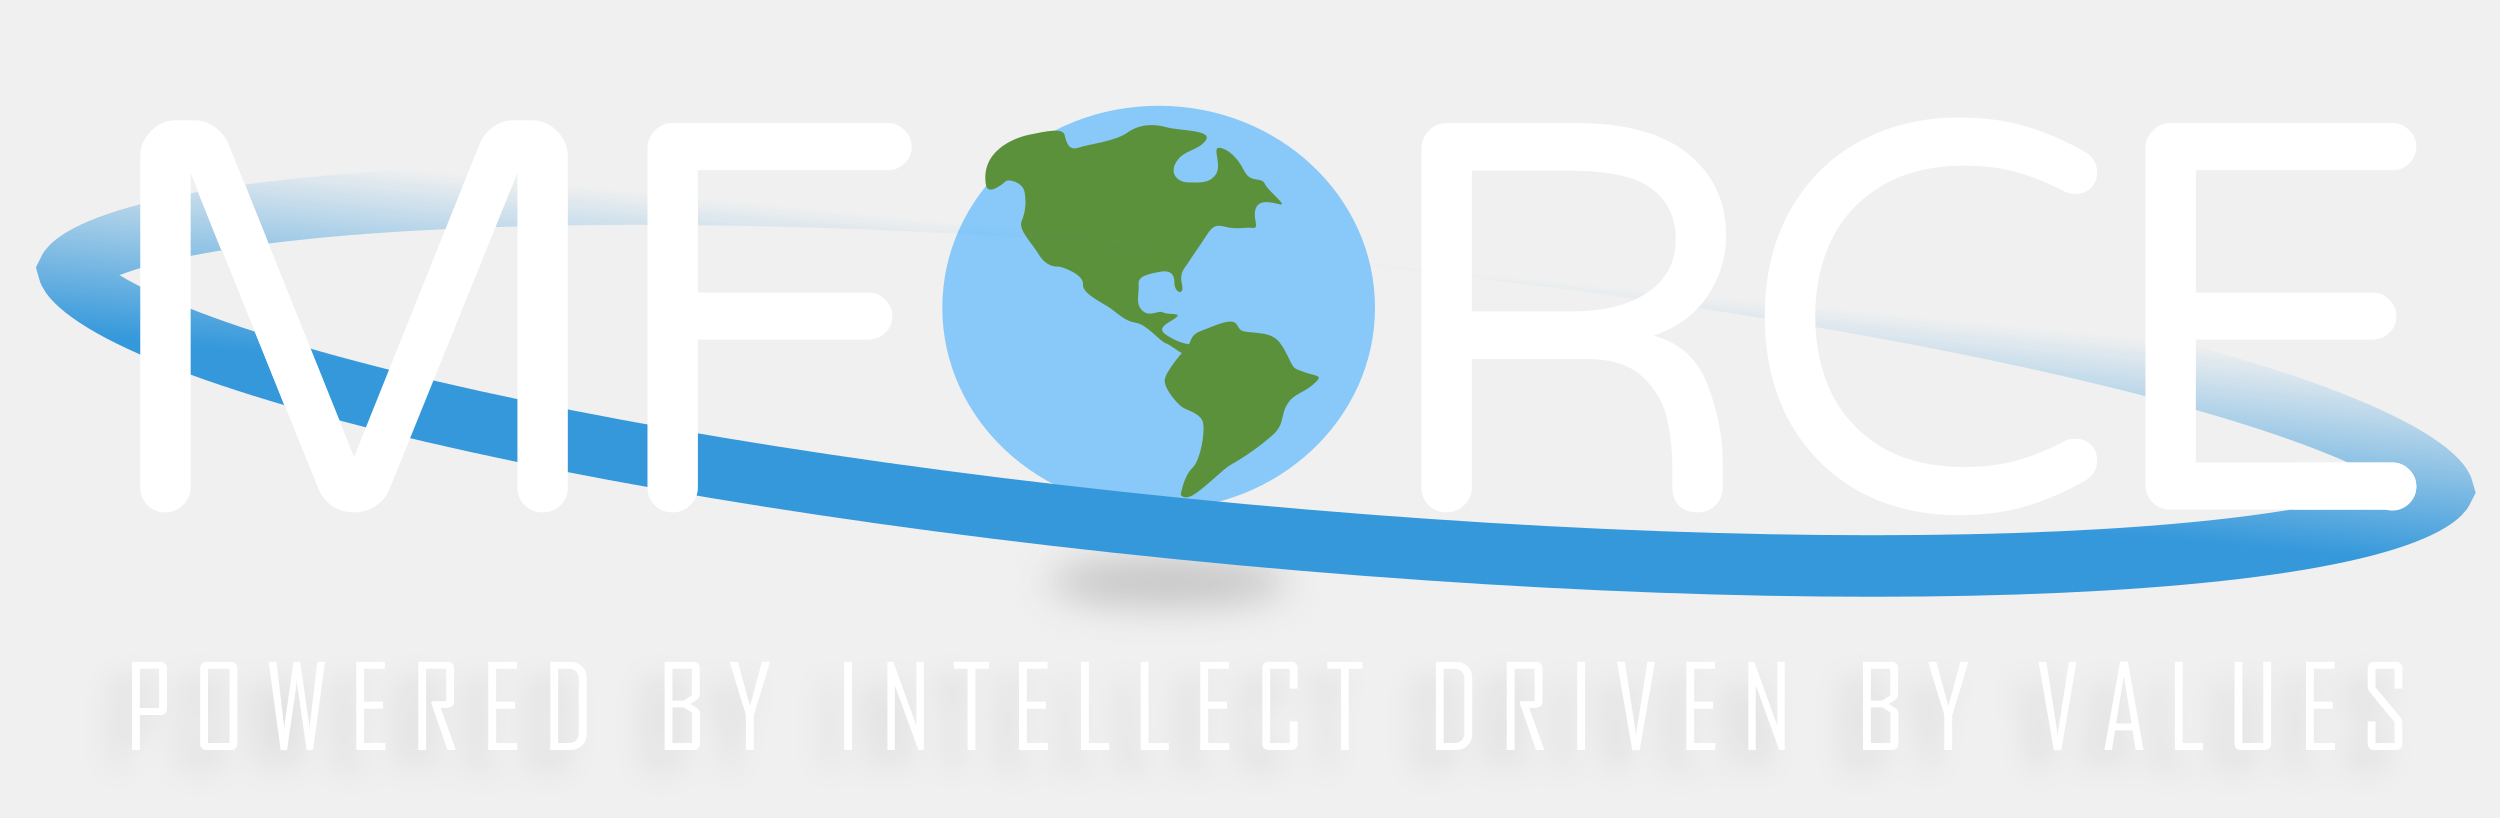
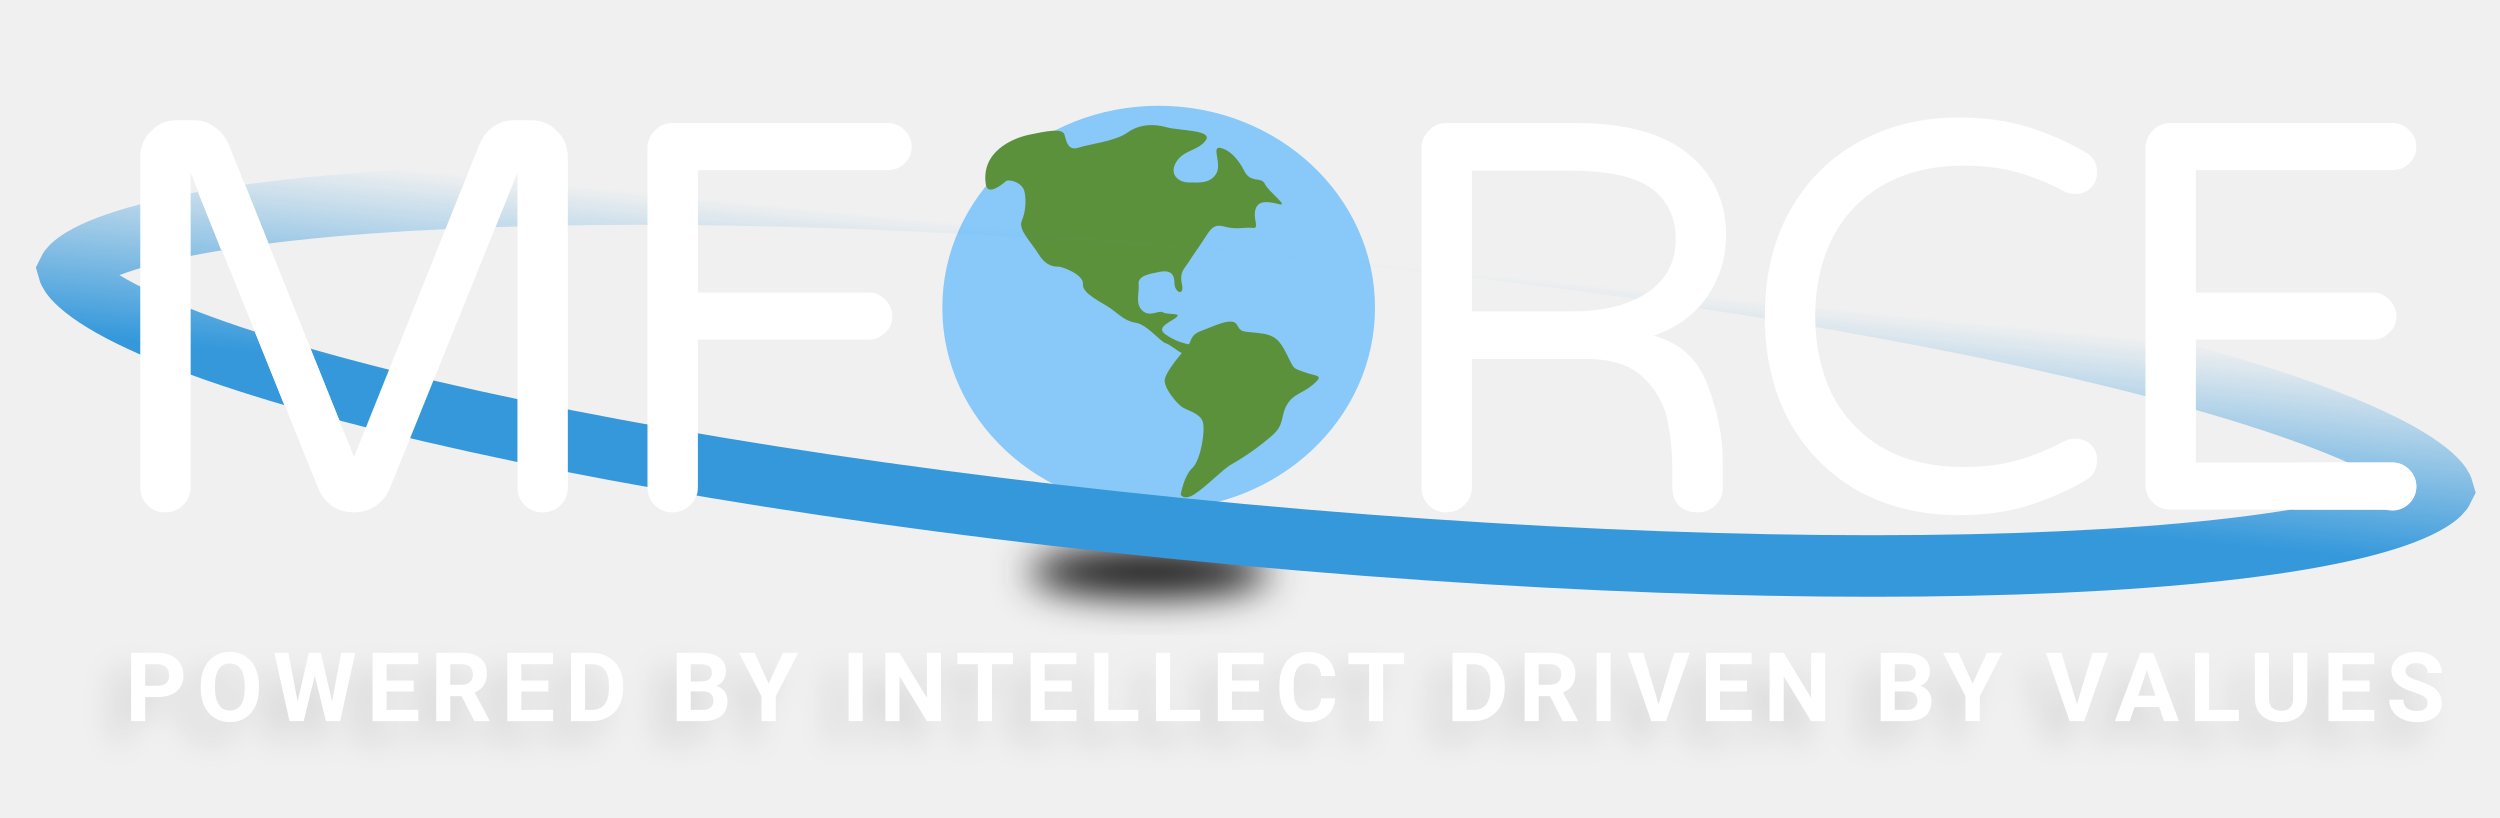
<svg xmlns="http://www.w3.org/2000/svg" width="260" height="85" viewBox="0 0 260 85" fill="none">
  <path d="M143 32C143 43.598 132.926 53 120.5 53C108.074 53 98 43.598 98 32C98 20.402 108.074 11 120.5 11C132.926 11 143 20.402 143 32Z" fill="#88C9F9" />
  <path d="M102.534 19.223C101.971 15.804 105.278 14.374 107.043 14.009C108.808 13.641 110.513 13.284 110.709 14.015C110.904 14.747 111.098 15.719 112.176 15.354C113.253 14.988 115.979 14.702 117.254 13.788C118.528 12.875 120.059 12.87 121.334 13.236C122.608 13.602 126.181 13.501 125.397 14.598C124.613 15.696 123.116 15.563 122.333 16.843C121.549 18.125 122.548 18.973 123.626 18.973C124.707 18.973 125.762 19.13 126.449 18.125C127.136 17.118 125.972 15.251 126.856 15.375C127.738 15.499 128.702 16.385 129.393 17.758C130.077 19.13 131.153 18.307 131.547 19.13C131.938 19.953 134.097 21.509 133.018 21.235C131.938 20.96 130.861 20.778 130.567 21.783C130.272 22.79 131.053 23.797 130.272 23.705C129.488 23.613 129.196 23.809 128.116 23.709C127.038 23.613 126.449 22.973 125.567 24.345C124.686 25.716 123.999 26.633 123.608 27.273C123.214 27.913 122.627 28.277 122.921 29.559C123.214 30.841 122.136 30.475 122.136 29.377C122.136 28.281 121.451 28.096 120.569 28.278C119.687 28.461 118.316 28.643 118.414 29.559C118.511 30.474 118.021 31.572 118.806 32.303C119.589 33.037 120.468 32.215 120.959 32.487C121.451 32.764 122.866 32.514 122.376 32.973C121.884 33.429 120.176 34.001 121.156 34.733C122.138 35.464 123.128 35.7 123.522 35.791C123.913 35.885 123.599 34.889 124.876 34.431C126.147 33.974 128.136 32.926 128.626 33.75C129.114 34.572 129.048 34.444 130.813 34.625C132.576 34.807 133.051 35.307 133.834 36.861C134.618 38.416 134.392 38.252 135.662 38.706C136.938 39.164 137.759 38.965 136.583 39.973C135.407 40.976 134.519 40.922 133.834 42.111C133.147 43.298 133.643 44.131 132.272 45.32C130.899 46.508 129.469 47.508 128.001 48.333C127.228 48.765 125.298 50.748 124.147 51.445C123.104 52.076 122.793 51.445 122.793 51.445C122.793 51.445 123.113 49.5 123.998 48.677C124.878 47.855 125.379 44.776 125.084 43.861C124.792 42.948 123.384 42.671 122.897 42.306C122.407 41.942 121.126 40.5 121.126 39.583C121.126 38.669 123.263 36.306 123.263 36.306C123.536 37.575 121.964 35.922 121.229 35.695C120.642 35.511 119.302 33.763 118.156 33.578C117.011 33.393 116.452 32.762 115.571 32.12C114.688 31.48 112.532 30.566 112.629 29.559C112.728 28.553 110.473 27.73 110.082 27.73C109.689 27.73 108.808 27.73 108.023 26.449C107.239 25.168 105.867 23.887 106.259 22.973C106.651 22.059 106.749 20.959 106.552 19.953C106.357 18.947 104.887 18.581 104.593 18.855C104.299 19.13 102.732 20.413 102.534 19.223Z" fill="#5C913B" />
  <g filter="url(#filter0_f)">
-     <ellipse cx="121.5" cy="60.5" rx="12.5" ry="2.5" fill="#C4C4C4" />
+     <ellipse cx="119.5" cy="59.5" rx="12.5" ry="2.5" fill="#0D0D0D" />
  </g>
  <g filter="url(#filter1_d)">
-     <path d="M17.365 73.705C17.365 73.897 17.303 74.055 17.178 74.18C17.057 74.301 16.9 74.361 16.709 74.361H14.547V78H13.732V68.83H16.709C16.9 68.83 17.057 68.891 17.178 69.012C17.303 69.133 17.365 69.289 17.365 69.481V73.705ZM16.551 73.635V69.551H14.547V73.635H16.551ZM24.687 77.35C24.687 77.541 24.625 77.697 24.5 77.818C24.379 77.939 24.223 78 24.031 78H21.465C21.273 78 21.117 77.939 20.996 77.818C20.875 77.697 20.814 77.541 20.814 77.35V69.481C20.814 69.289 20.875 69.133 20.996 69.012C21.117 68.891 21.273 68.83 21.465 68.83H24.031C24.223 68.83 24.379 68.891 24.5 69.012C24.625 69.133 24.687 69.289 24.687 69.481V77.35ZM23.873 77.279V69.551H21.629V77.279H23.873ZM33.802 68.83L32.554 78.023H31.892L30.896 71.109C30.892 70.988 30.884 70.809 30.873 70.57C30.873 70.695 30.865 70.875 30.849 71.109L29.853 78.023H29.191L27.943 68.83H28.752L29.531 75.445C29.535 75.594 29.543 75.812 29.554 76.102C29.55 75.953 29.558 75.734 29.578 75.445L30.527 68.83H31.224L32.168 75.445C32.175 75.594 32.183 75.812 32.191 76.102C32.191 75.953 32.201 75.734 32.22 75.445L33 68.83H33.802ZM40.064 78H37.052V68.83H40.029V69.551H37.867V72.973H39.836V73.705H37.867V77.279H40.064V78ZM47.404 78H46.548L44.843 73.09L44.955 72.926H46.408V69.551H44.316V78H43.501V68.83H46.572C46.763 68.83 46.919 68.891 47.04 69.012C47.161 69.133 47.222 69.289 47.222 69.481V72.961C47.222 73.402 46.925 73.623 46.331 73.623C46.273 73.623 46.187 73.621 46.074 73.617C45.96 73.609 45.878 73.606 45.828 73.606C46.355 75.066 46.88 76.531 47.404 78ZM53.794 78H50.782V68.83H53.759V69.551H51.597V72.973H53.566V73.705H51.597V77.279H53.794V78ZM61.011 76.342C61.011 76.826 60.851 77.225 60.53 77.537C60.214 77.846 59.813 78 59.329 78H57.231V68.83H59.329C59.817 68.83 60.22 68.986 60.536 69.299C60.853 69.607 61.011 70.004 61.011 70.488V76.342ZM60.196 76.26V70.559C60.196 70.258 60.101 70.016 59.909 69.832C59.722 69.644 59.478 69.551 59.177 69.551H58.046V77.279H59.13C59.446 77.279 59.702 77.189 59.898 77.01C60.097 76.826 60.196 76.576 60.196 76.26ZM72.796 77.35C72.796 77.541 72.735 77.697 72.614 77.818C72.493 77.939 72.337 78 72.145 78H69.122V68.83H72.122C72.313 68.83 72.469 68.891 72.591 69.012C72.712 69.133 72.772 69.289 72.772 69.481V72.205C72.772 72.447 72.663 72.65 72.444 72.814C72.229 72.943 72.014 73.072 71.799 73.201L72.491 73.647C72.694 73.772 72.796 73.967 72.796 74.232V77.35ZM71.952 72.311V69.551H69.936V72.861H71.137L71.952 72.311ZM71.975 77.279V74.109L71.149 73.57H69.936V77.279H71.975ZM80.065 68.883L78.952 72.592C78.811 72.963 78.626 73.582 78.395 74.449V78H77.581V74.449C77.526 74.152 77.442 73.84 77.329 73.512C77.141 72.949 77.04 72.643 77.024 72.592L75.911 68.883C75.911 68.879 75.911 68.861 75.911 68.83H76.737L77.997 73.418L79.245 68.83H80.065C80.065 68.857 80.065 68.875 80.065 68.883ZM88.604 78H87.789V68.83H88.604V78ZM96.072 78H95.51L93.061 71.256V78H92.293V68.83H92.902L95.305 75.457V68.83H96.072V78ZM102.861 69.551H101.443V78H100.629V69.551H99.199V68.83H102.861V69.551ZM108.988 78H105.976V68.83H108.953V69.551H106.791V72.973H108.76V73.705H106.791V77.279H108.988V78ZM115.355 78H112.425V68.83H113.24V77.279H115.355V78ZM121.558 78H118.628V68.83H119.443V77.279H121.558V78ZM127.843 78H124.831V68.83H127.808V69.551H125.646V72.973H127.615V73.705H125.646V77.279H127.843V78ZM134.954 77.35C134.954 77.541 134.892 77.697 134.767 77.818C134.642 77.939 134.484 78 134.292 78H131.931C131.739 78 131.583 77.939 131.462 77.818C131.341 77.697 131.28 77.541 131.28 77.35V69.481C131.28 69.289 131.341 69.133 131.462 69.012C131.583 68.891 131.739 68.83 131.931 68.83H134.292C134.484 68.83 134.642 68.891 134.767 69.012C134.892 69.133 134.954 69.289 134.954 69.481V71.613H134.134V69.551H132.095V77.279H134.134V75.023H134.954V77.35ZM141.696 69.551H140.278V78H139.464V69.551H138.034V68.83H141.696V69.551ZM153.106 76.342C153.106 76.826 152.946 77.225 152.626 77.537C152.309 77.846 151.909 78 151.424 78H149.327V68.83H151.424C151.913 68.83 152.315 68.986 152.631 69.299C152.948 69.607 153.106 70.004 153.106 70.488V76.342ZM152.292 76.26V70.559C152.292 70.258 152.196 70.016 152.005 69.832C151.817 69.644 151.573 69.551 151.272 69.551H150.141V77.279H151.225C151.542 77.279 151.798 77.189 151.993 77.01C152.192 76.826 152.292 76.576 152.292 76.26ZM160.604 78H159.749L158.043 73.09L158.155 72.926H159.608V69.551H157.516V78H156.702V68.83H159.772C159.963 68.83 160.12 68.891 160.241 69.012C160.362 69.133 160.422 69.289 160.422 69.481V72.961C160.422 73.402 160.125 73.623 159.532 73.623C159.473 73.623 159.387 73.621 159.274 73.617C159.161 73.609 159.079 73.606 159.028 73.606C159.555 75.066 160.081 76.531 160.604 78ZM164.844 78H164.03V68.83H164.844V78ZM172.113 68.83L170.526 78.023H169.758L168.17 68.83H168.979L170.115 76.131C170.115 76.131 170.127 76.33 170.151 76.728C170.154 76.592 170.168 76.393 170.192 76.131L171.328 68.83H172.113ZM178.393 78H175.381V68.83H178.357V69.551H176.195V72.973H178.164V73.705H176.195V77.279H178.393V78ZM185.609 78H185.047L182.598 71.256V78H181.83V68.83H182.439L184.842 75.457V68.83H185.609V78ZM197.429 77.35C197.429 77.541 197.369 77.697 197.248 77.818C197.126 77.939 196.97 78 196.779 78H193.755V68.83H196.755C196.947 68.83 197.103 68.891 197.224 69.012C197.345 69.133 197.406 69.289 197.406 69.481V72.205C197.406 72.447 197.296 72.65 197.078 72.814C196.863 72.943 196.648 73.072 196.433 73.201L197.125 73.647C197.328 73.772 197.429 73.967 197.429 74.232V77.35ZM196.585 72.311V69.551H194.57V72.861H195.771L196.585 72.311ZM196.609 77.279V74.109L195.783 73.57H194.57V77.279H196.609ZM204.699 68.883L203.585 72.592C203.445 72.963 203.259 73.582 203.029 74.449V78H202.214V74.449C202.16 74.152 202.076 73.84 201.962 73.512C201.775 72.949 201.673 72.643 201.658 72.592L200.544 68.883C200.544 68.879 200.544 68.861 200.544 68.83H201.37L202.63 73.418L203.878 68.83H204.699C204.699 68.857 204.699 68.875 204.699 68.883ZM215.956 68.83L214.368 78.023H213.601L212.013 68.83H212.821L213.958 76.131C213.958 76.131 213.97 76.33 213.993 76.728C213.997 76.592 214.011 76.393 214.034 76.131L215.171 68.83H215.956ZM222.921 78H222.112L221.79 75.961H219.968L219.645 78H218.86V77.977L220.495 68.807H221.298L222.921 78ZM221.684 75.24L220.882 70.272L220.073 75.24H221.684ZM229.118 78H226.188V68.83H227.003V77.279H229.118V78ZM236.194 77.35C236.194 77.541 236.131 77.697 236.006 77.818C235.885 77.939 235.729 78 235.538 78H233.042C232.85 78 232.694 77.939 232.573 77.818C232.452 77.697 232.391 77.541 232.391 77.35V68.83H233.206V77.279H235.379V68.83H236.194V77.35ZM242.836 78H239.825V68.83H242.801V69.551H240.639V72.973H242.608V73.705H240.639V77.279H242.836V78ZM249.848 77.35C249.848 77.541 249.787 77.697 249.666 77.818C249.549 77.939 249.395 78 249.203 78H246.895C246.703 78 246.545 77.939 246.42 77.818C246.299 77.697 246.239 77.541 246.239 77.35V75.023H247.053V77.279H249.033V75.094L246.502 72.035C246.326 71.824 246.239 71.592 246.239 71.338V69.481C246.239 69.289 246.299 69.133 246.42 69.012C246.545 68.891 246.703 68.83 246.895 68.83H249.203C249.395 68.83 249.549 68.891 249.666 69.012C249.787 69.133 249.848 69.289 249.848 69.481V71.613H249.033V69.551H247.053V71.484L249.596 74.543C249.764 74.746 249.848 74.975 249.848 75.228V77.35Z" fill="white" />
+     <path d="M15.1 72.495V75H13.635V67.891H16.408C16.942 67.891 17.411 67.988 17.814 68.184C18.221 68.379 18.534 68.657 18.752 69.019C18.97 69.377 19.079 69.785 19.079 70.244C19.079 70.941 18.84 71.491 18.361 71.894C17.886 72.295 17.227 72.495 16.384 72.495H15.1ZM15.1 71.309H16.408C16.796 71.309 17.09 71.217 17.292 71.035C17.497 70.853 17.6 70.592 17.6 70.254C17.6 69.906 17.497 69.624 17.292 69.409C17.087 69.194 16.804 69.084 16.442 69.077H15.1V71.309ZM26.93 71.606C26.93 72.306 26.806 72.92 26.559 73.447C26.311 73.975 25.956 74.382 25.494 74.668C25.035 74.954 24.508 75.098 23.912 75.098C23.323 75.098 22.797 74.956 22.335 74.673C21.873 74.39 21.515 73.986 21.261 73.462C21.007 72.935 20.878 72.329 20.875 71.645V71.294C20.875 70.594 21 69.979 21.251 69.448C21.505 68.914 21.861 68.506 22.32 68.223C22.783 67.936 23.31 67.793 23.902 67.793C24.495 67.793 25.02 67.936 25.48 68.223C25.942 68.506 26.298 68.914 26.549 69.448C26.803 69.979 26.93 70.592 26.93 71.289V71.606ZM25.445 71.284C25.445 70.539 25.312 69.972 25.045 69.585C24.778 69.198 24.397 69.004 23.902 69.004C23.411 69.004 23.032 69.196 22.765 69.58C22.498 69.961 22.363 70.521 22.359 71.26V71.606C22.359 72.332 22.493 72.895 22.76 73.296C23.027 73.696 23.411 73.897 23.912 73.897C24.404 73.897 24.781 73.704 25.045 73.32C25.309 72.933 25.442 72.37 25.445 71.631V71.284ZM34.531 72.949L35.488 67.891H36.948L35.371 75H33.897L32.739 70.244L31.582 75H30.107L28.53 67.891H29.99L30.952 72.939L32.124 67.891H33.364L34.531 72.949ZM43.022 71.919H40.209V73.823H43.51V75H38.744V67.891H43.5V69.077H40.209V70.772H43.022V71.919ZM48.001 72.397H46.834V75H45.369V67.891H48.011C48.851 67.891 49.498 68.078 49.954 68.452C50.41 68.826 50.638 69.356 50.638 70.039C50.638 70.524 50.532 70.929 50.32 71.255C50.112 71.577 49.795 71.834 49.368 72.026L50.906 74.932V75H49.334L48.001 72.397ZM46.834 71.211H48.016C48.383 71.211 48.668 71.118 48.87 70.933C49.072 70.744 49.173 70.485 49.173 70.156C49.173 69.821 49.077 69.557 48.885 69.365C48.696 69.173 48.405 69.077 48.011 69.077H46.834V71.211ZM57.033 71.919H54.221V73.823H57.522V75H52.756V67.891H57.512V69.077H54.221V70.772H57.033V71.919ZM59.381 75V67.891H61.568C62.193 67.891 62.752 68.032 63.243 68.315C63.738 68.595 64.124 68.996 64.4 69.517C64.677 70.034 64.815 70.623 64.815 71.284V71.611C64.815 72.272 64.679 72.86 64.405 73.374C64.135 73.888 63.753 74.287 63.258 74.57C62.763 74.853 62.205 74.997 61.583 75H59.381ZM60.846 69.077V73.823H61.554C62.127 73.823 62.565 73.636 62.867 73.262C63.17 72.887 63.325 72.352 63.331 71.655V71.279C63.331 70.557 63.181 70.01 62.882 69.639C62.582 69.264 62.145 69.077 61.568 69.077H60.846ZM70.375 75V67.891H72.865C73.728 67.891 74.382 68.057 74.828 68.389C75.274 68.717 75.497 69.201 75.497 69.839C75.497 70.187 75.408 70.495 75.228 70.762C75.049 71.025 74.8 71.219 74.481 71.343C74.846 71.434 75.132 71.618 75.341 71.894C75.552 72.171 75.658 72.51 75.658 72.91C75.658 73.594 75.44 74.111 75.004 74.463C74.568 74.814 73.946 74.993 73.139 75H70.375ZM71.84 71.904V73.823H73.095C73.44 73.823 73.708 73.742 73.9 73.579C74.096 73.413 74.193 73.185 74.193 72.895C74.193 72.245 73.856 71.914 73.183 71.904H71.84ZM71.84 70.869H72.924C73.663 70.856 74.032 70.561 74.032 69.985C74.032 69.663 73.938 69.432 73.749 69.292C73.564 69.149 73.269 69.077 72.865 69.077H71.84V70.869ZM79.939 71.094L81.419 67.891H83.02L80.686 72.422V75H79.197V72.422L76.863 67.891H78.47L79.939 71.094ZM89.718 75H88.253V67.891H89.718V75ZM97.861 75H96.397L93.545 70.322V75H92.08V67.891H93.545L96.401 72.578V67.891H97.861V75ZM105.346 69.077H103.168V75H101.703V69.077H99.555V67.891H105.346V69.077ZM111.463 71.919H108.65V73.823H111.951V75H107.186V67.891H111.941V69.077H108.65V70.772H111.463V71.919ZM115.275 73.823H118.386V75H113.811V67.891H115.275V73.823ZM121.695 73.823H124.806V75H120.23V67.891H121.695V73.823ZM130.928 71.919H128.115V73.823H131.416V75H126.65V67.891H131.406V69.077H128.115V70.772H130.928V71.919ZM138.856 72.632C138.801 73.397 138.518 73.999 138.007 74.439C137.499 74.878 136.828 75.098 135.995 75.098C135.084 75.098 134.366 74.792 133.842 74.18C133.321 73.564 133.061 72.721 133.061 71.65V71.216C133.061 70.532 133.181 69.93 133.422 69.409C133.663 68.888 134.006 68.49 134.452 68.213C134.901 67.933 135.422 67.793 136.015 67.793C136.835 67.793 137.496 68.013 137.997 68.452C138.498 68.892 138.788 69.508 138.866 70.303H137.401C137.366 69.844 137.237 69.512 137.016 69.307C136.798 69.098 136.464 68.994 136.015 68.994C135.526 68.994 135.16 69.17 134.916 69.522C134.675 69.87 134.551 70.412 134.545 71.147V71.685C134.545 72.453 134.66 73.014 134.892 73.369C135.126 73.724 135.494 73.901 135.995 73.901C136.448 73.901 136.785 73.799 137.006 73.594C137.23 73.385 137.359 73.065 137.392 72.632H138.856ZM146.023 69.077H143.846V75H142.381V69.077H140.232V67.891H146.023V69.077ZM151.061 75V67.891H153.248C153.873 67.891 154.431 68.032 154.923 68.315C155.418 68.595 155.803 68.996 156.08 69.517C156.357 70.034 156.495 70.623 156.495 71.284V71.611C156.495 72.272 156.358 72.86 156.085 73.374C155.815 73.888 155.432 74.287 154.938 74.57C154.443 74.853 153.884 74.997 153.263 75H151.061ZM152.525 69.077V73.823H153.233C153.806 73.823 154.244 73.636 154.547 73.262C154.85 72.887 155.004 72.352 155.011 71.655V71.279C155.011 70.557 154.861 70.01 154.562 69.639C154.262 69.264 153.824 69.077 153.248 69.077H152.525ZM161.196 72.397H160.029V75H158.564V67.891H161.206C162.046 67.891 162.694 68.078 163.149 68.452C163.605 68.826 163.833 69.356 163.833 70.039C163.833 70.524 163.727 70.929 163.516 71.255C163.307 71.577 162.99 71.834 162.563 72.026L164.102 74.932V75H162.529L161.196 72.397ZM160.029 71.211H161.211C161.579 71.211 161.864 71.118 162.065 70.933C162.267 70.744 162.368 70.485 162.368 70.156C162.368 69.821 162.272 69.557 162.08 69.365C161.891 69.173 161.6 69.077 161.206 69.077H160.029V71.211ZM167.509 75H166.044V67.891H167.509V75ZM172.498 73.237L174.109 67.891H175.74L173.265 75H171.736L169.271 67.891H170.896L172.498 73.237ZM181.691 71.919H178.879V73.823H182.18V75H177.414V67.891H182.17V69.077H178.879V70.772H181.691V71.919ZM189.82 75H188.355L185.504 70.322V75H184.039V67.891H185.504L188.36 72.578V67.891H189.82V75ZM195.59 75V67.891H198.08C198.943 67.891 199.597 68.057 200.043 68.389C200.489 68.717 200.712 69.201 200.712 69.839C200.712 70.187 200.622 70.495 200.443 70.762C200.264 71.025 200.015 71.219 199.696 71.343C200.061 71.434 200.347 71.618 200.556 71.894C200.767 72.171 200.873 72.51 200.873 72.91C200.873 73.594 200.655 74.111 200.219 74.463C199.783 74.814 199.161 74.993 198.354 75H195.59ZM197.055 71.904V73.823H198.31C198.655 73.823 198.923 73.742 199.115 73.579C199.311 73.413 199.408 73.185 199.408 72.895C199.408 72.245 199.071 71.914 198.397 71.904H197.055ZM197.055 70.869H198.139C198.878 70.856 199.247 70.561 199.247 69.985C199.247 69.663 199.153 69.432 198.964 69.292C198.778 69.149 198.484 69.077 198.08 69.077H197.055V70.869ZM205.154 71.094L206.634 67.891H208.235L205.901 72.422V75H204.412V72.422L202.078 67.891H203.685L205.154 71.094ZM216.002 73.237L217.613 67.891H219.244L216.769 75H215.24L212.774 67.891H214.4L216.002 73.237ZM224.561 73.535H221.992L221.504 75H219.946L222.593 67.891H223.95L226.611 75H225.054L224.561 73.535ZM222.388 72.349H224.165L223.271 69.688L222.388 72.349ZM229.74 73.823H232.851V75H228.275V67.891H229.74V73.823ZM239.959 67.891V72.573C239.959 73.351 239.715 73.966 239.227 74.419C238.742 74.871 238.077 75.098 237.234 75.098C236.404 75.098 235.745 74.878 235.257 74.439C234.769 73.999 234.52 73.395 234.51 72.627V67.891H235.975V72.583C235.975 73.049 236.085 73.389 236.307 73.603C236.531 73.815 236.84 73.921 237.234 73.921C238.058 73.921 238.476 73.488 238.489 72.622V67.891H239.959ZM246.438 71.919H243.625V73.823H246.926V75H242.16V67.891H246.916V69.077H243.625V70.772H246.438V71.919ZM252.472 73.135C252.472 72.858 252.374 72.647 252.179 72.5C251.983 72.35 251.632 72.194 251.124 72.031C250.616 71.865 250.214 71.703 249.918 71.543C249.111 71.107 248.707 70.519 248.707 69.78C248.707 69.396 248.814 69.054 249.029 68.755C249.247 68.452 249.558 68.216 249.962 68.047C250.369 67.878 250.825 67.793 251.329 67.793C251.837 67.793 252.289 67.886 252.687 68.071C253.084 68.254 253.391 68.512 253.609 68.848C253.831 69.183 253.941 69.564 253.941 69.99H252.477C252.477 69.665 252.374 69.412 252.169 69.233C251.964 69.051 251.676 68.96 251.305 68.96C250.947 68.96 250.668 69.037 250.47 69.189C250.271 69.339 250.172 69.538 250.172 69.785C250.172 70.016 250.287 70.21 250.519 70.366C250.753 70.522 251.096 70.669 251.549 70.806C252.382 71.056 252.989 71.367 253.37 71.738C253.751 72.109 253.941 72.572 253.941 73.125C253.941 73.74 253.709 74.224 253.243 74.575C252.778 74.924 252.151 75.098 251.363 75.098C250.816 75.098 250.318 74.998 249.869 74.8C249.42 74.598 249.076 74.323 248.839 73.975C248.604 73.626 248.487 73.223 248.487 72.764H249.957C249.957 73.548 250.426 73.94 251.363 73.94C251.712 73.94 251.983 73.87 252.179 73.731C252.374 73.587 252.472 73.389 252.472 73.135Z" fill="white" />
  </g>
  <path d="M252.907 49.481C253.835 50.313 254.024 50.787 254.062 50.924C253.999 51.052 253.727 51.483 252.662 52.132C251.248 52.993 248.994 53.878 245.811 54.701C239.485 56.338 230.258 57.542 218.714 58.222C195.676 59.58 163.98 58.822 129.113 55.602C94.245 52.382 62.947 47.322 40.547 41.769C29.323 38.986 20.472 36.112 14.553 33.345C11.575 31.953 9.521 30.671 8.289 29.564C7.361 28.732 7.172 28.258 7.134 28.121C7.196 27.993 7.469 27.562 8.533 26.914C9.948 26.052 12.202 25.167 15.384 24.344C21.71 22.707 30.937 21.503 42.481 20.823C65.519 19.466 97.215 20.223 132.083 23.443C166.95 26.663 198.249 31.723 220.649 37.276C231.873 40.059 240.723 42.933 246.642 45.7C249.621 47.092 251.674 48.375 252.907 49.481Z" stroke="url(#paint0_linear)" stroke-width="6.4" />
  <path d="M17.179 53.288C16.45 53.288 15.835 53.038 15.336 52.539C14.837 52.04 14.587 51.426 14.587 50.696V16.309C14.587 15.272 14.952 14.389 15.682 13.659C16.411 12.891 17.294 12.507 18.331 12.507H20.232C21 12.507 21.691 12.738 22.306 13.198C22.958 13.659 23.438 14.235 23.746 14.926L36.821 47.528L49.896 14.926C50.203 14.235 50.664 13.659 51.278 13.198C51.931 12.738 52.642 12.507 53.41 12.507H55.31C56.347 12.507 57.23 12.891 57.96 13.659C58.69 14.389 59.054 15.272 59.054 16.309V50.696C59.054 51.426 58.805 52.04 58.306 52.539C57.806 53.038 57.192 53.288 56.462 53.288C55.733 53.288 55.099 53.038 54.562 52.539C54.062 52.04 53.813 51.426 53.813 50.696V17.979L40.507 50.869C40.2 51.598 39.701 52.194 39.01 52.654C38.357 53.077 37.627 53.288 36.821 53.288C36.014 53.288 35.266 53.077 34.574 52.654C33.922 52.194 33.442 51.598 33.134 50.869L19.829 17.979V50.696C19.829 51.426 19.56 52.04 19.022 52.539C18.523 53.038 17.909 53.288 17.179 53.288ZM69.93 53.288C69.201 53.288 68.586 53.038 68.087 52.539C67.588 52.04 67.338 51.426 67.338 50.696V15.445C67.338 14.715 67.588 14.101 68.087 13.602C68.586 13.064 69.201 12.795 69.93 12.795H92.337C93.028 12.795 93.604 13.045 94.065 13.544C94.564 14.005 94.814 14.581 94.814 15.272C94.814 15.963 94.564 16.539 94.065 17C93.604 17.461 93.028 17.691 92.337 17.691H72.58V30.421H90.321C91.012 30.421 91.588 30.67 92.049 31.17C92.548 31.63 92.798 32.206 92.798 32.898C92.798 33.589 92.548 34.165 92.049 34.626C91.588 35.086 91.012 35.317 90.321 35.317H72.58V50.696C72.58 51.426 72.311 52.04 71.774 52.539C71.274 53.038 70.66 53.288 69.93 53.288ZM150.424 53.288C149.695 53.288 149.08 53.038 148.581 52.539C148.082 52.04 147.832 51.426 147.832 50.696V15.445C147.832 14.715 148.082 14.101 148.581 13.602C149.08 13.064 149.695 12.795 150.424 12.795H163.845C169.067 12.795 172.984 13.87 175.595 16.021C178.207 18.171 179.512 20.994 179.512 24.488C179.512 26.792 178.859 28.904 177.554 30.824C176.287 32.706 174.424 34.069 171.967 34.914C174.731 35.643 176.613 37.371 177.611 40.098C178.648 42.786 179.167 45.435 179.167 48.046V50.696C179.167 51.426 178.917 52.04 178.418 52.539C177.919 53.038 177.304 53.288 176.575 53.288C175.768 53.288 175.115 53.058 174.616 52.597C174.155 52.098 173.925 51.464 173.925 50.696V48.968C173.925 47.048 173.752 45.282 173.407 43.669C173.061 42.018 172.235 40.558 170.93 39.291C169.624 37.986 167.647 37.333 164.997 37.333H153.074V50.696C153.074 51.426 152.805 52.04 152.267 52.539C151.768 53.038 151.154 53.288 150.424 53.288ZM163.499 32.379C166.802 32.379 169.413 31.726 171.333 30.421C173.291 29.115 174.271 27.272 174.271 24.891C174.271 22.587 173.426 20.821 171.736 19.592C170.085 18.363 167.243 17.749 163.211 17.749H153.074V32.379H163.499ZM203.699 53.576C199.859 53.576 196.403 52.75 193.331 51.099C190.298 49.41 187.898 47.01 186.131 43.899C184.403 40.75 183.539 37.083 183.539 32.898C183.539 28.712 184.403 25.064 186.131 21.954C187.898 18.805 190.298 16.405 193.331 14.754C196.403 13.064 199.859 12.219 203.699 12.219C206.31 12.219 208.634 12.526 210.669 13.141C212.742 13.755 214.797 14.638 216.832 15.79C217.677 16.251 218.099 16.981 218.099 17.979C218.099 18.555 217.888 19.074 217.466 19.534C217.043 19.957 216.486 20.168 215.795 20.168C215.411 20.168 215.066 20.091 214.758 19.938C213.069 19.054 211.418 18.382 209.805 17.922C208.192 17.461 206.33 17.23 204.218 17.23C200.915 17.23 198.093 17.922 195.75 19.304C193.446 20.648 191.699 22.51 190.509 24.891C189.357 27.234 188.781 29.902 188.781 32.898C188.781 35.893 189.357 38.581 190.509 40.962C191.699 43.304 193.446 45.166 195.75 46.549C198.093 47.893 200.915 48.565 204.218 48.565C206.33 48.565 208.192 48.334 209.805 47.874C211.418 47.413 213.069 46.741 214.758 45.858C215.066 45.704 215.411 45.627 215.795 45.627C216.486 45.627 217.043 45.838 217.466 46.261C217.888 46.683 218.099 47.202 218.099 47.816C218.099 48.814 217.677 49.544 216.832 50.005C214.797 51.157 212.742 52.04 210.669 52.654C208.634 53.269 206.31 53.576 203.699 53.576ZM225.72 53C224.991 53 224.376 52.75 223.877 52.251C223.378 51.752 223.128 51.138 223.128 50.408V15.445C223.128 14.715 223.378 14.101 223.877 13.602C224.376 13.064 224.991 12.795 225.72 12.795H248.818C249.509 12.795 250.085 13.045 250.546 13.544C251.045 14.005 251.295 14.581 251.295 15.272C251.295 15.963 251.045 16.539 250.546 17C250.085 17.461 249.509 17.691 248.818 17.691H228.37V30.421H246.744C247.436 30.421 248.012 30.67 248.472 31.17C248.972 31.63 249.221 32.206 249.221 32.898C249.221 33.589 248.972 34.165 248.472 34.626C248.012 35.086 247.436 35.317 246.744 35.317H228.37V48.104H248.818C249.509 48.104 250.085 48.354 250.546 48.853C251.045 49.314 251.295 49.89 251.295 50.581C251.295 51.272 251.045 51.848 250.546 52.309C250.085 52.77 249.509 53 248.818 53H225.72Z" fill="white" />
  <path d="M26.5 34.5L32.3 36.3L35.4 44L29.55 42.1L26.5 34.5Z" fill="white" />
  <path d="M25.4 19L20.6 20L23 26L28 25.5L25.4 19Z" fill="white" />
  <circle cx="248.8" cy="50.6" r="2.5" fill="white" />
  <path d="M238.963 48.104L248.5 48.1C248.5 48.1 248.5 53 248 53C247.5 53 238.5 53 238.5 53L238.963 48.104Z" fill="white" />
  <defs>
-     <filter id="filter0_f" x="105" y="54" width="33" height="13" filterUnits="userSpaceOnUse" color-interpolation-filters="sRGB">
+     <filter id="filter0_f" x="103" y="53" width="33" height="13" filterUnits="userSpaceOnUse" color-interpolation-filters="sRGB">
      <feFlood flood-opacity="0" result="BackgroundImageFix" />
      <feBlend mode="normal" in="SourceGraphic" in2="BackgroundImageFix" result="shape" />
      <feGaussianBlur stdDeviation="2" result="effect1_foregroundBlur" />
    </filter>
-     <filter id="filter1_d" x="8.732" y="67.807" width="242.115" height="15.217" filterUnits="userSpaceOnUse" color-interpolation-filters="sRGB">
+     <filter id="filter1_d" x="8.635" y="66.793" width="246.307" height="13.305" filterUnits="userSpaceOnUse" color-interpolation-filters="sRGB">
      <feFlood flood-opacity="0" result="BackgroundImageFix" />
      <feColorMatrix in="SourceAlpha" type="matrix" values="0 0 0 0 0 0 0 0 0 0 0 0 0 0 0 0 0 0 127 0" />
      <feOffset dx="-2" dy="2" />
      <feGaussianBlur stdDeviation="1.5" />
      <feColorMatrix type="matrix" values="0 0 0 0 0 0 0 0 0 0 0 0 0 0 0 0 0 0 0.1 0" />
      <feBlend mode="normal" in2="BackgroundImageFix" result="effect1_dropShadow" />
      <feBlend mode="normal" in="SourceGraphic" in2="effect1_dropShadow" result="shape" />
    </filter>
    <linearGradient id="paint0_linear" x1="142.5" y1="48" x2="144.5" y2="27.5" gradientUnits="userSpaceOnUse">
      <stop stop-color="#3498DB" />
      <stop offset="1" stop-color="#3498DB" stop-opacity="0" />
    </linearGradient>
  </defs>
</svg>
